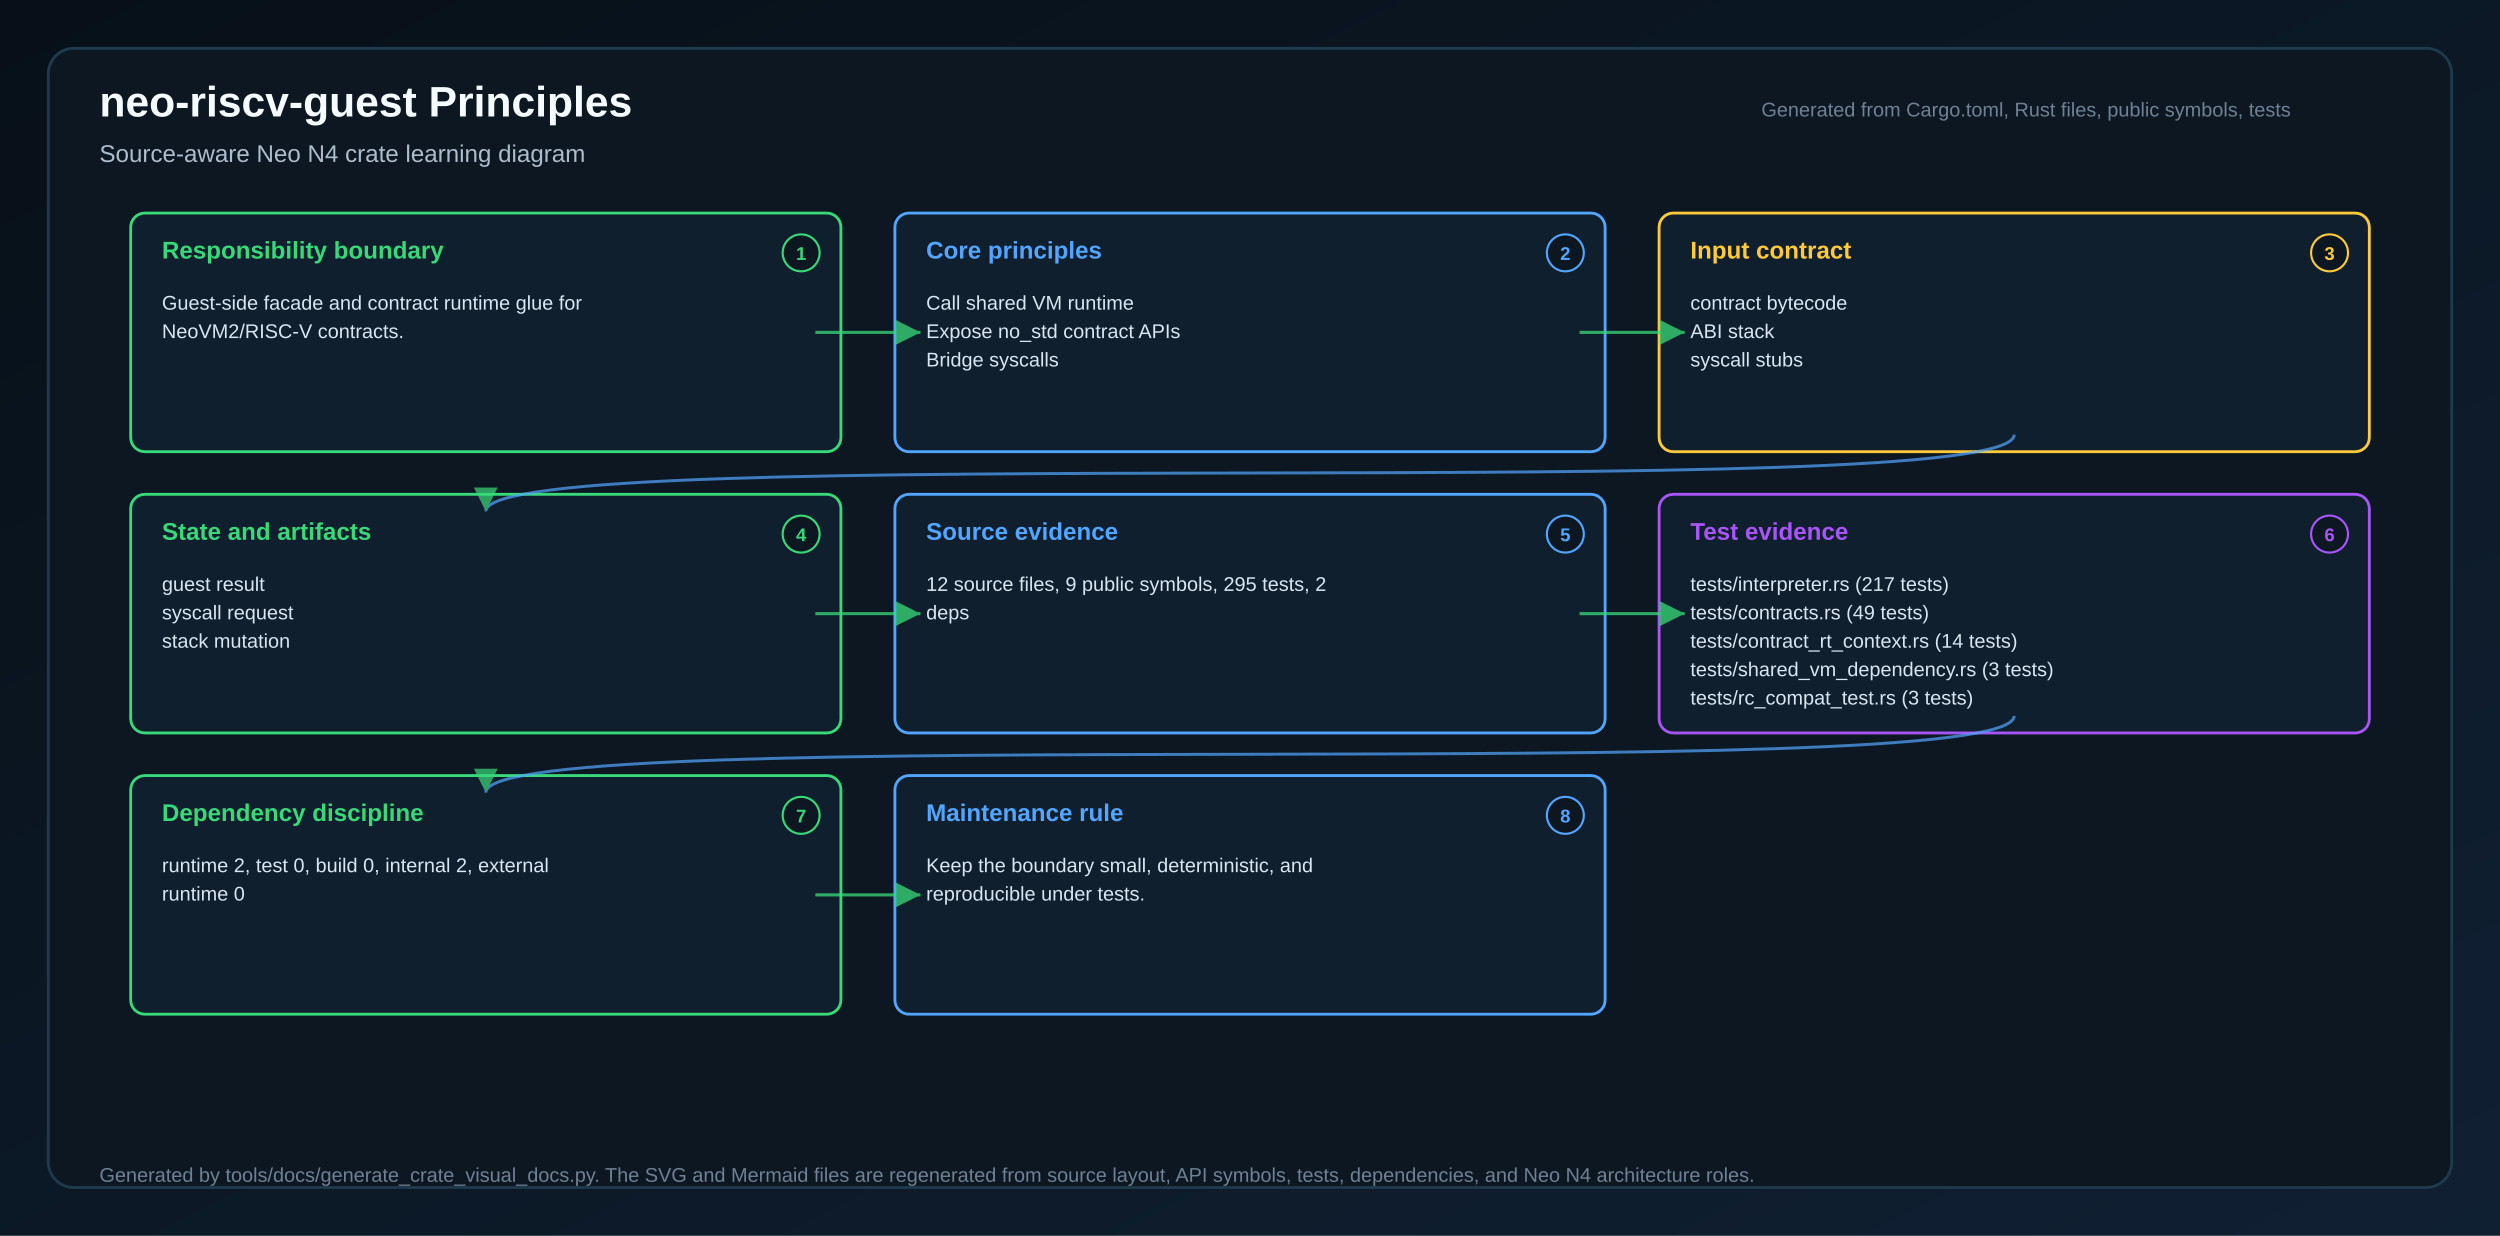
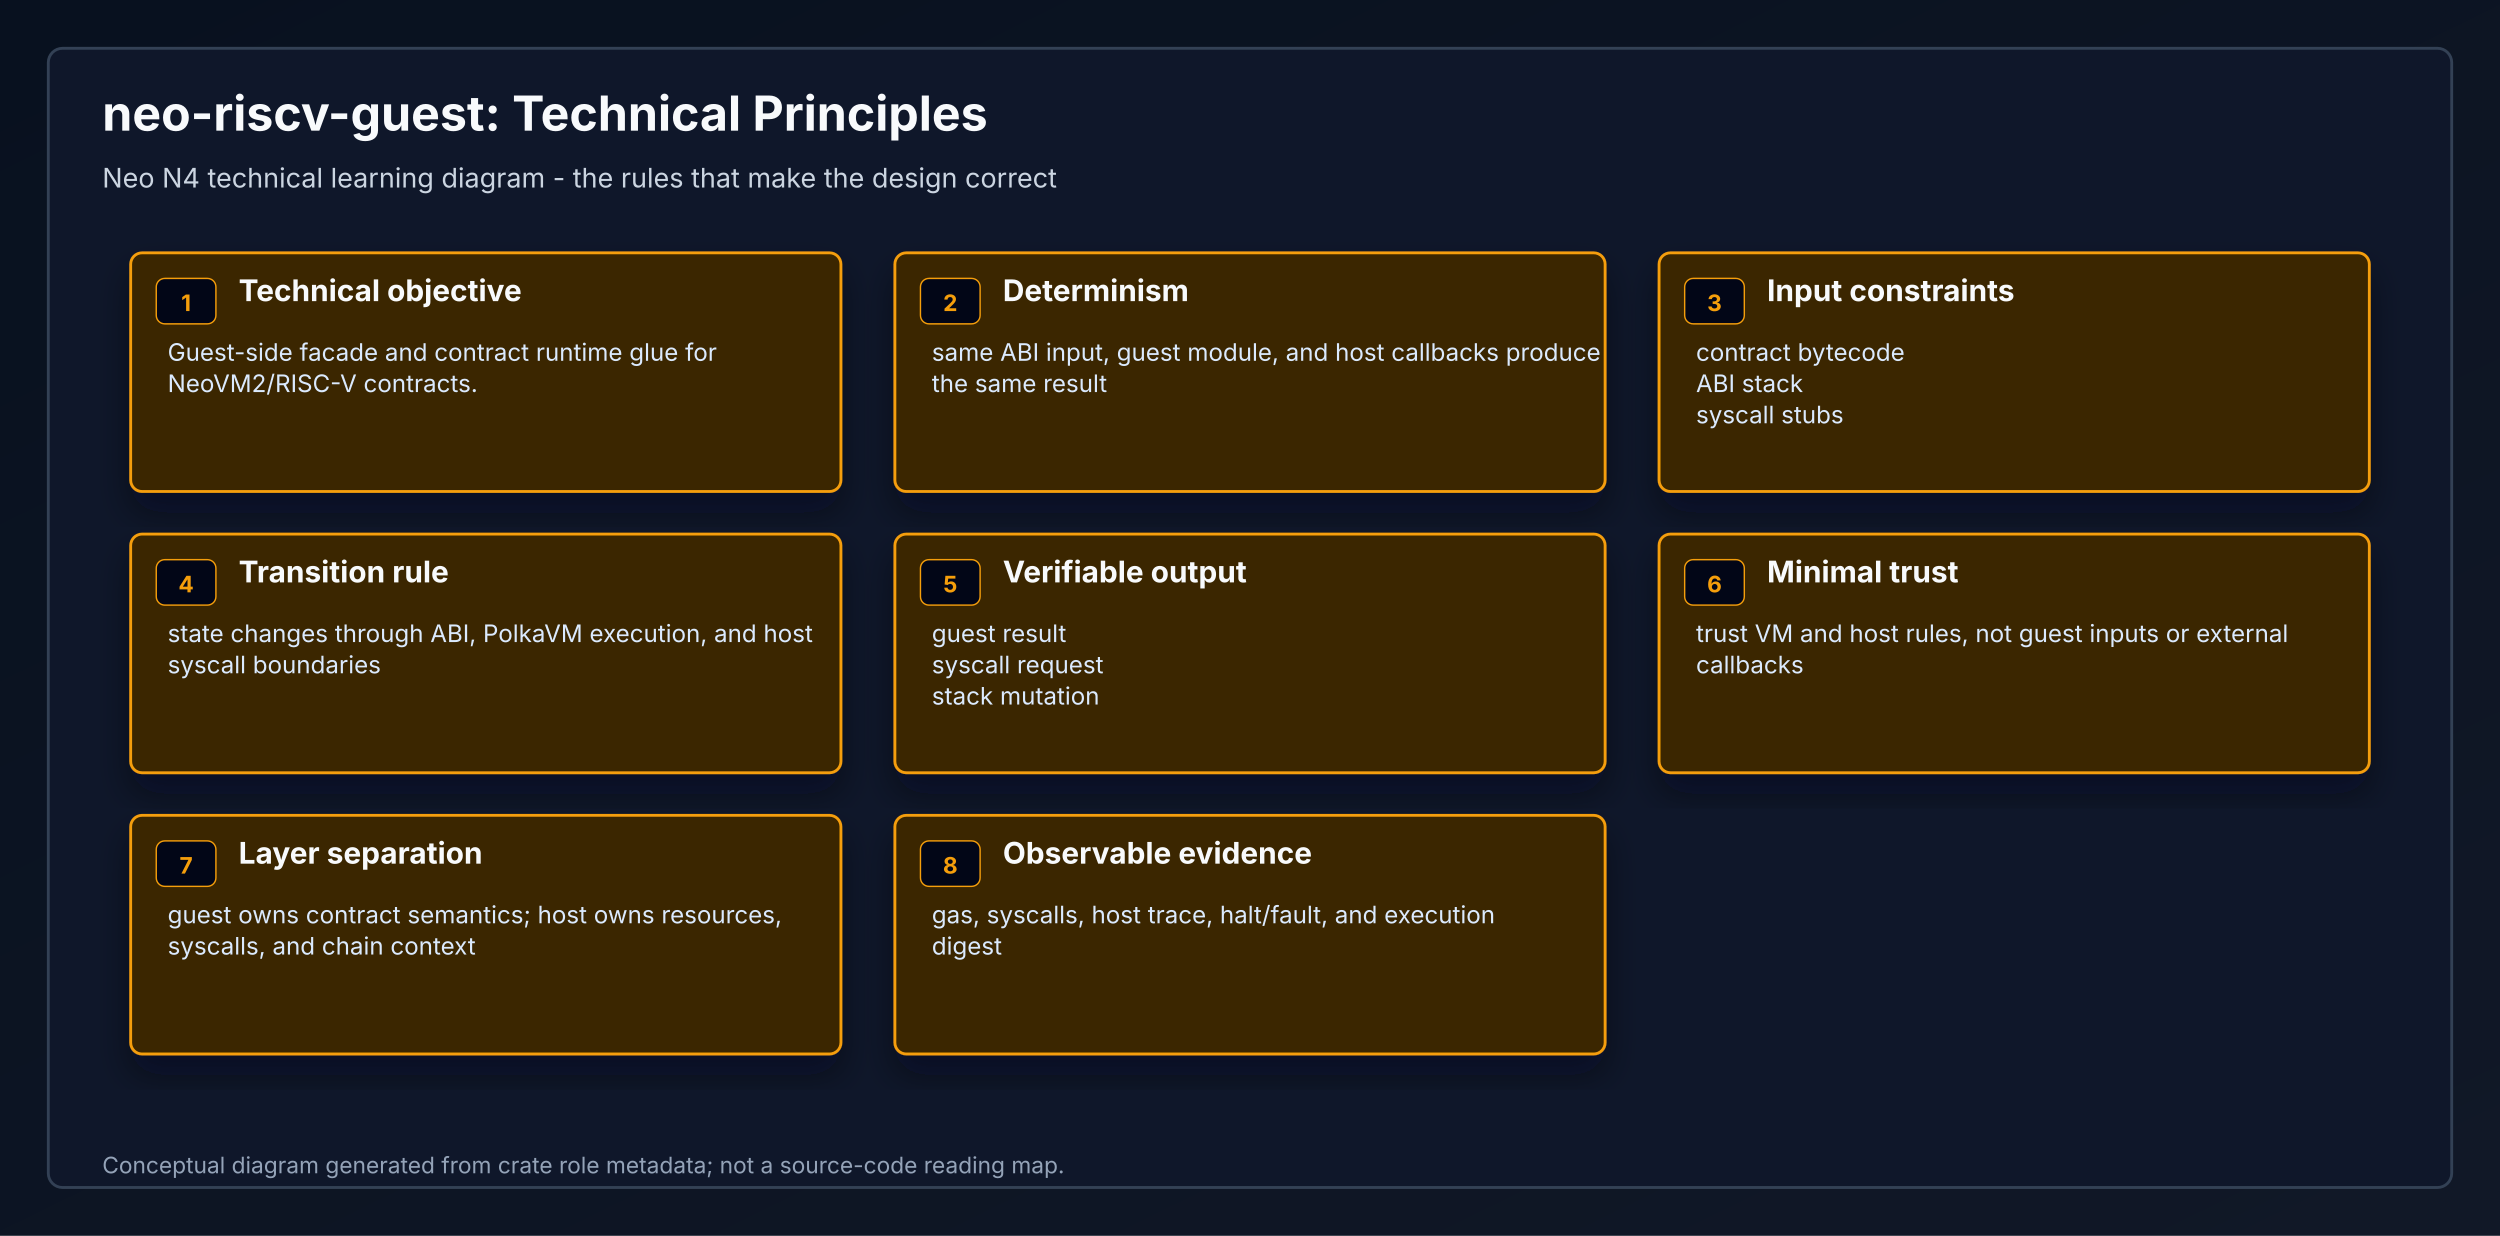
- <svg xmlns="http://www.w3.org/2000/svg" width="1760" height="870" viewBox="0 0 1760 870" role="img" aria-label="neo-riscv-guest Principles">
+ <svg xmlns="http://www.w3.org/2000/svg" width="1760" height="870" viewBox="0 0 1760 870" role="img" aria-label="neo-riscv-guest Technical Principles">
  <defs>
-     <linearGradient id="bg" x1="0" x2="1" y1="0" y2="1">
-       <stop offset="0" stop-color="#071018" />
-       <stop offset="1" stop-color="#102033" />
+     <linearGradient id="bg" x1="0" y1="0" x2="1" y2="1">
+       <stop offset="0%" stop-color="#08111f" />
+       <stop offset="100%" stop-color="#111827" />
    </linearGradient>
-     <marker id="arrow" markerWidth="12" markerHeight="12" refX="10" refY="6" orient="auto">
-       <path d="M2,2 L10,6 L2,10 Z" fill="#38d978" />
-     </marker>
+     <filter id="shadow" x="-15%" y="-15%" width="130%" height="130%">
+       <feDropShadow dx="0" dy="14" stdDeviation="12" flood-color="#020617" flood-opacity="0.42" />
+     </filter>
  </defs>
-   <rect x="0" y="0" width="1760" height="870" fill="url(#bg)" />
-   <rect x="34" y="34" width="1692" height="802" rx="18" fill="#0c1722" stroke="#1e3a4d" stroke-width="2" />
-   <text x="70" y="82" fill="#f6fbff" font-size="30" font-family="Segoe UI, Arial, sans-serif" font-weight="700">neo-riscv-guest Principles</text>
-   <text x="70" y="114" fill="#aebdcc" font-size="17" font-family="Segoe UI, Arial, sans-serif">Source-aware Neo N4 crate learning diagram</text>
-   <text x="1240" y="82" fill="#6f8194" font-size="14" font-family="Segoe UI, Arial, sans-serif">Generated from Cargo.toml, Rust files, public symbols, tests</text>
-   <rect x="92" y="150" width="500" height="168" rx="10" fill="#101f2d" stroke="#38d978" stroke-width="2" />
-   <circle cx="564" cy="178" r="13" fill="#0c1722" stroke="#38d978" stroke-width="1.5" />
-   <text x="564" y="183" text-anchor="middle" fill="#38d978" font-size="13" font-family="Segoe UI, Arial, sans-serif" font-weight="700">1</text>
-   <text x="114" y="182" fill="#38d978" font-size="17" font-family="Segoe UI, Arial, sans-serif" font-weight="700">Responsibility boundary</text>
-   <text x="114" y="218" fill="#d9e6f2" font-size="14" font-family="Segoe UI, Arial, sans-serif">Guest-side facade and contract runtime glue for</text>
-   <text x="114" y="238" fill="#d9e6f2" font-size="14" font-family="Segoe UI, Arial, sans-serif">NeoVM2/RISC-V contracts.</text>
-   <rect x="630" y="150" width="500" height="168" rx="10" fill="#101f2d" stroke="#52a6ff" stroke-width="2" />
-   <circle cx="1102" cy="178" r="13" fill="#0c1722" stroke="#52a6ff" stroke-width="1.5" />
-   <text x="1102" y="183" text-anchor="middle" fill="#52a6ff" font-size="13" font-family="Segoe UI, Arial, sans-serif" font-weight="700">2</text>
-   <text x="652" y="182" fill="#52a6ff" font-size="17" font-family="Segoe UI, Arial, sans-serif" font-weight="700">Core principles</text>
-   <text x="652" y="218" fill="#d9e6f2" font-size="14" font-family="Segoe UI, Arial, sans-serif">Call shared VM runtime</text>
-   <text x="652" y="238" fill="#d9e6f2" font-size="14" font-family="Segoe UI, Arial, sans-serif">Expose no_std contract APIs</text>
-   <text x="652" y="258" fill="#d9e6f2" font-size="14" font-family="Segoe UI, Arial, sans-serif">Bridge syscalls</text>
-   <rect x="1168" y="150" width="500" height="168" rx="10" fill="#101f2d" stroke="#ffca3a" stroke-width="2" />
-   <circle cx="1640" cy="178" r="13" fill="#0c1722" stroke="#ffca3a" stroke-width="1.5" />
-   <text x="1640" y="183" text-anchor="middle" fill="#ffca3a" font-size="13" font-family="Segoe UI, Arial, sans-serif" font-weight="700">3</text>
-   <text x="1190" y="182" fill="#ffca3a" font-size="17" font-family="Segoe UI, Arial, sans-serif" font-weight="700">Input contract</text>
-   <text x="1190" y="218" fill="#d9e6f2" font-size="14" font-family="Segoe UI, Arial, sans-serif">contract bytecode</text>
-   <text x="1190" y="238" fill="#d9e6f2" font-size="14" font-family="Segoe UI, Arial, sans-serif">ABI stack</text>
-   <text x="1190" y="258" fill="#d9e6f2" font-size="14" font-family="Segoe UI, Arial, sans-serif">syscall stubs</text>
-   <rect x="92" y="348" width="500" height="168" rx="10" fill="#101f2d" stroke="#38d978" stroke-width="2" />
-   <circle cx="564" cy="376" r="13" fill="#0c1722" stroke="#38d978" stroke-width="1.5" />
-   <text x="564" y="381" text-anchor="middle" fill="#38d978" font-size="13" font-family="Segoe UI, Arial, sans-serif" font-weight="700">4</text>
-   <text x="114" y="380" fill="#38d978" font-size="17" font-family="Segoe UI, Arial, sans-serif" font-weight="700">State and artifacts</text>
-   <text x="114" y="416" fill="#d9e6f2" font-size="14" font-family="Segoe UI, Arial, sans-serif">guest result</text>
-   <text x="114" y="436" fill="#d9e6f2" font-size="14" font-family="Segoe UI, Arial, sans-serif">syscall request</text>
-   <text x="114" y="456" fill="#d9e6f2" font-size="14" font-family="Segoe UI, Arial, sans-serif">stack mutation</text>
-   <rect x="630" y="348" width="500" height="168" rx="10" fill="#101f2d" stroke="#52a6ff" stroke-width="2" />
-   <circle cx="1102" cy="376" r="13" fill="#0c1722" stroke="#52a6ff" stroke-width="1.5" />
-   <text x="1102" y="381" text-anchor="middle" fill="#52a6ff" font-size="13" font-family="Segoe UI, Arial, sans-serif" font-weight="700">5</text>
-   <text x="652" y="380" fill="#52a6ff" font-size="17" font-family="Segoe UI, Arial, sans-serif" font-weight="700">Source evidence</text>
-   <text x="652" y="416" fill="#d9e6f2" font-size="14" font-family="Segoe UI, Arial, sans-serif">12 source files, 9 public symbols, 295 tests, 2</text>
-   <text x="652" y="436" fill="#d9e6f2" font-size="14" font-family="Segoe UI, Arial, sans-serif">deps</text>
-   <rect x="1168" y="348" width="500" height="168" rx="10" fill="#101f2d" stroke="#a855f7" stroke-width="2" />
-   <circle cx="1640" cy="376" r="13" fill="#0c1722" stroke="#a855f7" stroke-width="1.5" />
-   <text x="1640" y="381" text-anchor="middle" fill="#a855f7" font-size="13" font-family="Segoe UI, Arial, sans-serif" font-weight="700">6</text>
-   <text x="1190" y="380" fill="#a855f7" font-size="17" font-family="Segoe UI, Arial, sans-serif" font-weight="700">Test evidence</text>
-   <text x="1190" y="416" fill="#d9e6f2" font-size="14" font-family="Segoe UI, Arial, sans-serif">tests/interpreter.rs (217 tests)</text>
-   <text x="1190" y="436" fill="#d9e6f2" font-size="14" font-family="Segoe UI, Arial, sans-serif">tests/contracts.rs (49 tests)</text>
-   <text x="1190" y="456" fill="#d9e6f2" font-size="14" font-family="Segoe UI, Arial, sans-serif">tests/contract_rt_context.rs (14 tests)</text>
-   <text x="1190" y="476" fill="#d9e6f2" font-size="14" font-family="Segoe UI, Arial, sans-serif">tests/shared_vm_dependency.rs (3 tests)</text>
-   <text x="1190" y="496" fill="#d9e6f2" font-size="14" font-family="Segoe UI, Arial, sans-serif">tests/rc_compat_test.rs (3 tests)</text>
-   <rect x="92" y="546" width="500" height="168" rx="10" fill="#101f2d" stroke="#38d978" stroke-width="2" />
-   <circle cx="564" cy="574" r="13" fill="#0c1722" stroke="#38d978" stroke-width="1.5" />
-   <text x="564" y="579" text-anchor="middle" fill="#38d978" font-size="13" font-family="Segoe UI, Arial, sans-serif" font-weight="700">7</text>
-   <text x="114" y="578" fill="#38d978" font-size="17" font-family="Segoe UI, Arial, sans-serif" font-weight="700">Dependency discipline</text>
-   <text x="114" y="614" fill="#d9e6f2" font-size="14" font-family="Segoe UI, Arial, sans-serif">runtime 2, test 0, build 0, internal 2, external</text>
-   <text x="114" y="634" fill="#d9e6f2" font-size="14" font-family="Segoe UI, Arial, sans-serif">runtime 0</text>
-   <rect x="630" y="546" width="500" height="168" rx="10" fill="#101f2d" stroke="#52a6ff" stroke-width="2" />
-   <circle cx="1102" cy="574" r="13" fill="#0c1722" stroke="#52a6ff" stroke-width="1.5" />
-   <text x="1102" y="579" text-anchor="middle" fill="#52a6ff" font-size="13" font-family="Segoe UI, Arial, sans-serif" font-weight="700">8</text>
-   <text x="652" y="578" fill="#52a6ff" font-size="17" font-family="Segoe UI, Arial, sans-serif" font-weight="700">Maintenance rule</text>
-   <text x="652" y="614" fill="#d9e6f2" font-size="14" font-family="Segoe UI, Arial, sans-serif">Keep the boundary small, deterministic, and</text>
-   <text x="652" y="634" fill="#d9e6f2" font-size="14" font-family="Segoe UI, Arial, sans-serif">reproducible under tests.</text>
-   <line x1="574" y1="234" x2="648" y2="234" stroke="#38d978" stroke-width="2.2" marker-end="url(#arrow)" opacity="0.75" />
-   <line x1="1112" y1="234" x2="1186" y2="234" stroke="#38d978" stroke-width="2.2" marker-end="url(#arrow)" opacity="0.75" />
-   <line x1="574" y1="432" x2="648" y2="432" stroke="#38d978" stroke-width="2.2" marker-end="url(#arrow)" opacity="0.75" />
-   <line x1="1112" y1="432" x2="1186" y2="432" stroke="#38d978" stroke-width="2.2" marker-end="url(#arrow)" opacity="0.75" />
-   <line x1="574" y1="630" x2="648" y2="630" stroke="#38d978" stroke-width="2.2" marker-end="url(#arrow)" opacity="0.75" />
-   <path d="M1418 306 C1418 358, 342 308, 342 360" stroke="#52a6ff" stroke-width="2.1" fill="none" marker-end="url(#arrow)" opacity="0.7" />
-   <path d="M1418 504 C1418 556, 342 506, 342 558" stroke="#52a6ff" stroke-width="2.1" fill="none" marker-end="url(#arrow)" opacity="0.7" />
-   <text x="70" y="832" fill="#6f8194" font-size="14" font-family="Segoe UI, Arial, sans-serif">Generated by tools/docs/generate_crate_visual_docs.py. The SVG and Mermaid files are regenerated from source layout, API symbols, tests, dependencies, and Neo N4 architecture roles.</text>
+   <rect width="1760" height="100%" fill="url(#bg)" />
+   <rect x="34" y="34" width="1692" height="802" rx="10" fill="#0f172a" stroke="#334155" stroke-width="2" />
+   <text x="72" y="92" fill="#f8fafc" font-family="Inter,Segoe UI,Arial,sans-serif" font-size="34" font-weight="700">neo-riscv-guest: Technical Principles</text>
+   <text x="72" y="132" fill="#cbd5e1" font-family="Inter,Segoe UI,Arial,sans-serif" font-size="19">Neo N4 technical learning diagram - the rules that make the design correct</text>
+   <rect x="92" y="178" width="500" height="168" rx="8" fill="#3a2500" stroke="#f59e0b" stroke-width="2" filter="url(#shadow)" />
+   <rect x="110" y="196" width="42" height="32" rx="6" fill="#020617" stroke="#f59e0b" stroke-width="1" />
+   <text x="131" y="219" text-anchor="middle" fill="#f59e0b" font-family="Inter,Segoe UI,Arial,sans-serif" font-size="16" font-weight="700">1</text>
+   <text x="168" y="212" fill="#f8fafc" font-family="Inter,Segoe UI,Arial,sans-serif" font-size="21" font-weight="700">Technical objective</text>
+   <text x="118" y="254" fill="#dbeafe" font-family="Inter,Segoe UI,Arial,sans-serif" font-size="17">Guest-side facade and contract runtime glue for</text>
+   <text x="118" y="276" fill="#dbeafe" font-family="Inter,Segoe UI,Arial,sans-serif" font-size="17">NeoVM2/RISC-V contracts.</text>
+   <rect x="630" y="178" width="500" height="168" rx="8" fill="#3a2500" stroke="#f59e0b" stroke-width="2" filter="url(#shadow)" />
+   <rect x="648" y="196" width="42" height="32" rx="6" fill="#020617" stroke="#f59e0b" stroke-width="1" />
+   <text x="669" y="219" text-anchor="middle" fill="#f59e0b" font-family="Inter,Segoe UI,Arial,sans-serif" font-size="16" font-weight="700">2</text>
+   <text x="706" y="212" fill="#f8fafc" font-family="Inter,Segoe UI,Arial,sans-serif" font-size="21" font-weight="700">Determinism</text>
+   <text x="656" y="254" fill="#dbeafe" font-family="Inter,Segoe UI,Arial,sans-serif" font-size="17">same ABI input, guest module, and host callbacks produce</text>
+   <text x="656" y="276" fill="#dbeafe" font-family="Inter,Segoe UI,Arial,sans-serif" font-size="17">the same result</text>
+   <rect x="1168" y="178" width="500" height="168" rx="8" fill="#3a2500" stroke="#f59e0b" stroke-width="2" filter="url(#shadow)" />
+   <rect x="1186" y="196" width="42" height="32" rx="6" fill="#020617" stroke="#f59e0b" stroke-width="1" />
+   <text x="1207" y="219" text-anchor="middle" fill="#f59e0b" font-family="Inter,Segoe UI,Arial,sans-serif" font-size="16" font-weight="700">3</text>
+   <text x="1244" y="212" fill="#f8fafc" font-family="Inter,Segoe UI,Arial,sans-serif" font-size="21" font-weight="700">Input constraints</text>
+   <text x="1194" y="254" fill="#dbeafe" font-family="Inter,Segoe UI,Arial,sans-serif" font-size="17">contract bytecode</text>
+   <text x="1194" y="276" fill="#dbeafe" font-family="Inter,Segoe UI,Arial,sans-serif" font-size="17">ABI stack</text>
+   <text x="1194" y="298" fill="#dbeafe" font-family="Inter,Segoe UI,Arial,sans-serif" font-size="17">syscall stubs</text>
+   <rect x="92" y="376" width="500" height="168" rx="8" fill="#3a2500" stroke="#f59e0b" stroke-width="2" filter="url(#shadow)" />
+   <rect x="110" y="394" width="42" height="32" rx="6" fill="#020617" stroke="#f59e0b" stroke-width="1" />
+   <text x="131" y="417" text-anchor="middle" fill="#f59e0b" font-family="Inter,Segoe UI,Arial,sans-serif" font-size="16" font-weight="700">4</text>
+   <text x="168" y="410" fill="#f8fafc" font-family="Inter,Segoe UI,Arial,sans-serif" font-size="21" font-weight="700">Transition rule</text>
+   <text x="118" y="452" fill="#dbeafe" font-family="Inter,Segoe UI,Arial,sans-serif" font-size="17">state changes through ABI, PolkaVM execution, and host</text>
+   <text x="118" y="474" fill="#dbeafe" font-family="Inter,Segoe UI,Arial,sans-serif" font-size="17">syscall boundaries</text>
+   <rect x="630" y="376" width="500" height="168" rx="8" fill="#3a2500" stroke="#f59e0b" stroke-width="2" filter="url(#shadow)" />
+   <rect x="648" y="394" width="42" height="32" rx="6" fill="#020617" stroke="#f59e0b" stroke-width="1" />
+   <text x="669" y="417" text-anchor="middle" fill="#f59e0b" font-family="Inter,Segoe UI,Arial,sans-serif" font-size="16" font-weight="700">5</text>
+   <text x="706" y="410" fill="#f8fafc" font-family="Inter,Segoe UI,Arial,sans-serif" font-size="21" font-weight="700">Verifiable output</text>
+   <text x="656" y="452" fill="#dbeafe" font-family="Inter,Segoe UI,Arial,sans-serif" font-size="17">guest result</text>
+   <text x="656" y="474" fill="#dbeafe" font-family="Inter,Segoe UI,Arial,sans-serif" font-size="17">syscall request</text>
+   <text x="656" y="496" fill="#dbeafe" font-family="Inter,Segoe UI,Arial,sans-serif" font-size="17">stack mutation</text>
+   <rect x="1168" y="376" width="500" height="168" rx="8" fill="#3a2500" stroke="#f59e0b" stroke-width="2" filter="url(#shadow)" />
+   <rect x="1186" y="394" width="42" height="32" rx="6" fill="#020617" stroke="#f59e0b" stroke-width="1" />
+   <text x="1207" y="417" text-anchor="middle" fill="#f59e0b" font-family="Inter,Segoe UI,Arial,sans-serif" font-size="16" font-weight="700">6</text>
+   <text x="1244" y="410" fill="#f8fafc" font-family="Inter,Segoe UI,Arial,sans-serif" font-size="21" font-weight="700">Minimal trust</text>
+   <text x="1194" y="452" fill="#dbeafe" font-family="Inter,Segoe UI,Arial,sans-serif" font-size="17">trust VM and host rules, not guest inputs or external</text>
+   <text x="1194" y="474" fill="#dbeafe" font-family="Inter,Segoe UI,Arial,sans-serif" font-size="17">callbacks</text>
+   <rect x="92" y="574" width="500" height="168" rx="8" fill="#3a2500" stroke="#f59e0b" stroke-width="2" filter="url(#shadow)" />
+   <rect x="110" y="592" width="42" height="32" rx="6" fill="#020617" stroke="#f59e0b" stroke-width="1" />
+   <text x="131" y="615" text-anchor="middle" fill="#f59e0b" font-family="Inter,Segoe UI,Arial,sans-serif" font-size="16" font-weight="700">7</text>
+   <text x="168" y="608" fill="#f8fafc" font-family="Inter,Segoe UI,Arial,sans-serif" font-size="21" font-weight="700">Layer separation</text>
+   <text x="118" y="650" fill="#dbeafe" font-family="Inter,Segoe UI,Arial,sans-serif" font-size="17">guest owns contract semantics; host owns resources,</text>
+   <text x="118" y="672" fill="#dbeafe" font-family="Inter,Segoe UI,Arial,sans-serif" font-size="17">syscalls, and chain context</text>
+   <rect x="630" y="574" width="500" height="168" rx="8" fill="#3a2500" stroke="#f59e0b" stroke-width="2" filter="url(#shadow)" />
+   <rect x="648" y="592" width="42" height="32" rx="6" fill="#020617" stroke="#f59e0b" stroke-width="1" />
+   <text x="669" y="615" text-anchor="middle" fill="#f59e0b" font-family="Inter,Segoe UI,Arial,sans-serif" font-size="16" font-weight="700">8</text>
+   <text x="706" y="608" fill="#f8fafc" font-family="Inter,Segoe UI,Arial,sans-serif" font-size="21" font-weight="700">Observable evidence</text>
+   <text x="656" y="650" fill="#dbeafe" font-family="Inter,Segoe UI,Arial,sans-serif" font-size="17">gas, syscalls, host trace, halt/fault, and execution</text>
+   <text x="656" y="672" fill="#dbeafe" font-family="Inter,Segoe UI,Arial,sans-serif" font-size="17">digest</text>
+   <text x="72" y="826" fill="#94a3b8" font-family="Inter,Segoe UI,Arial,sans-serif" font-size="16">Conceptual diagram generated from crate role metadata; not a source-code reading map.</text>
</svg>
